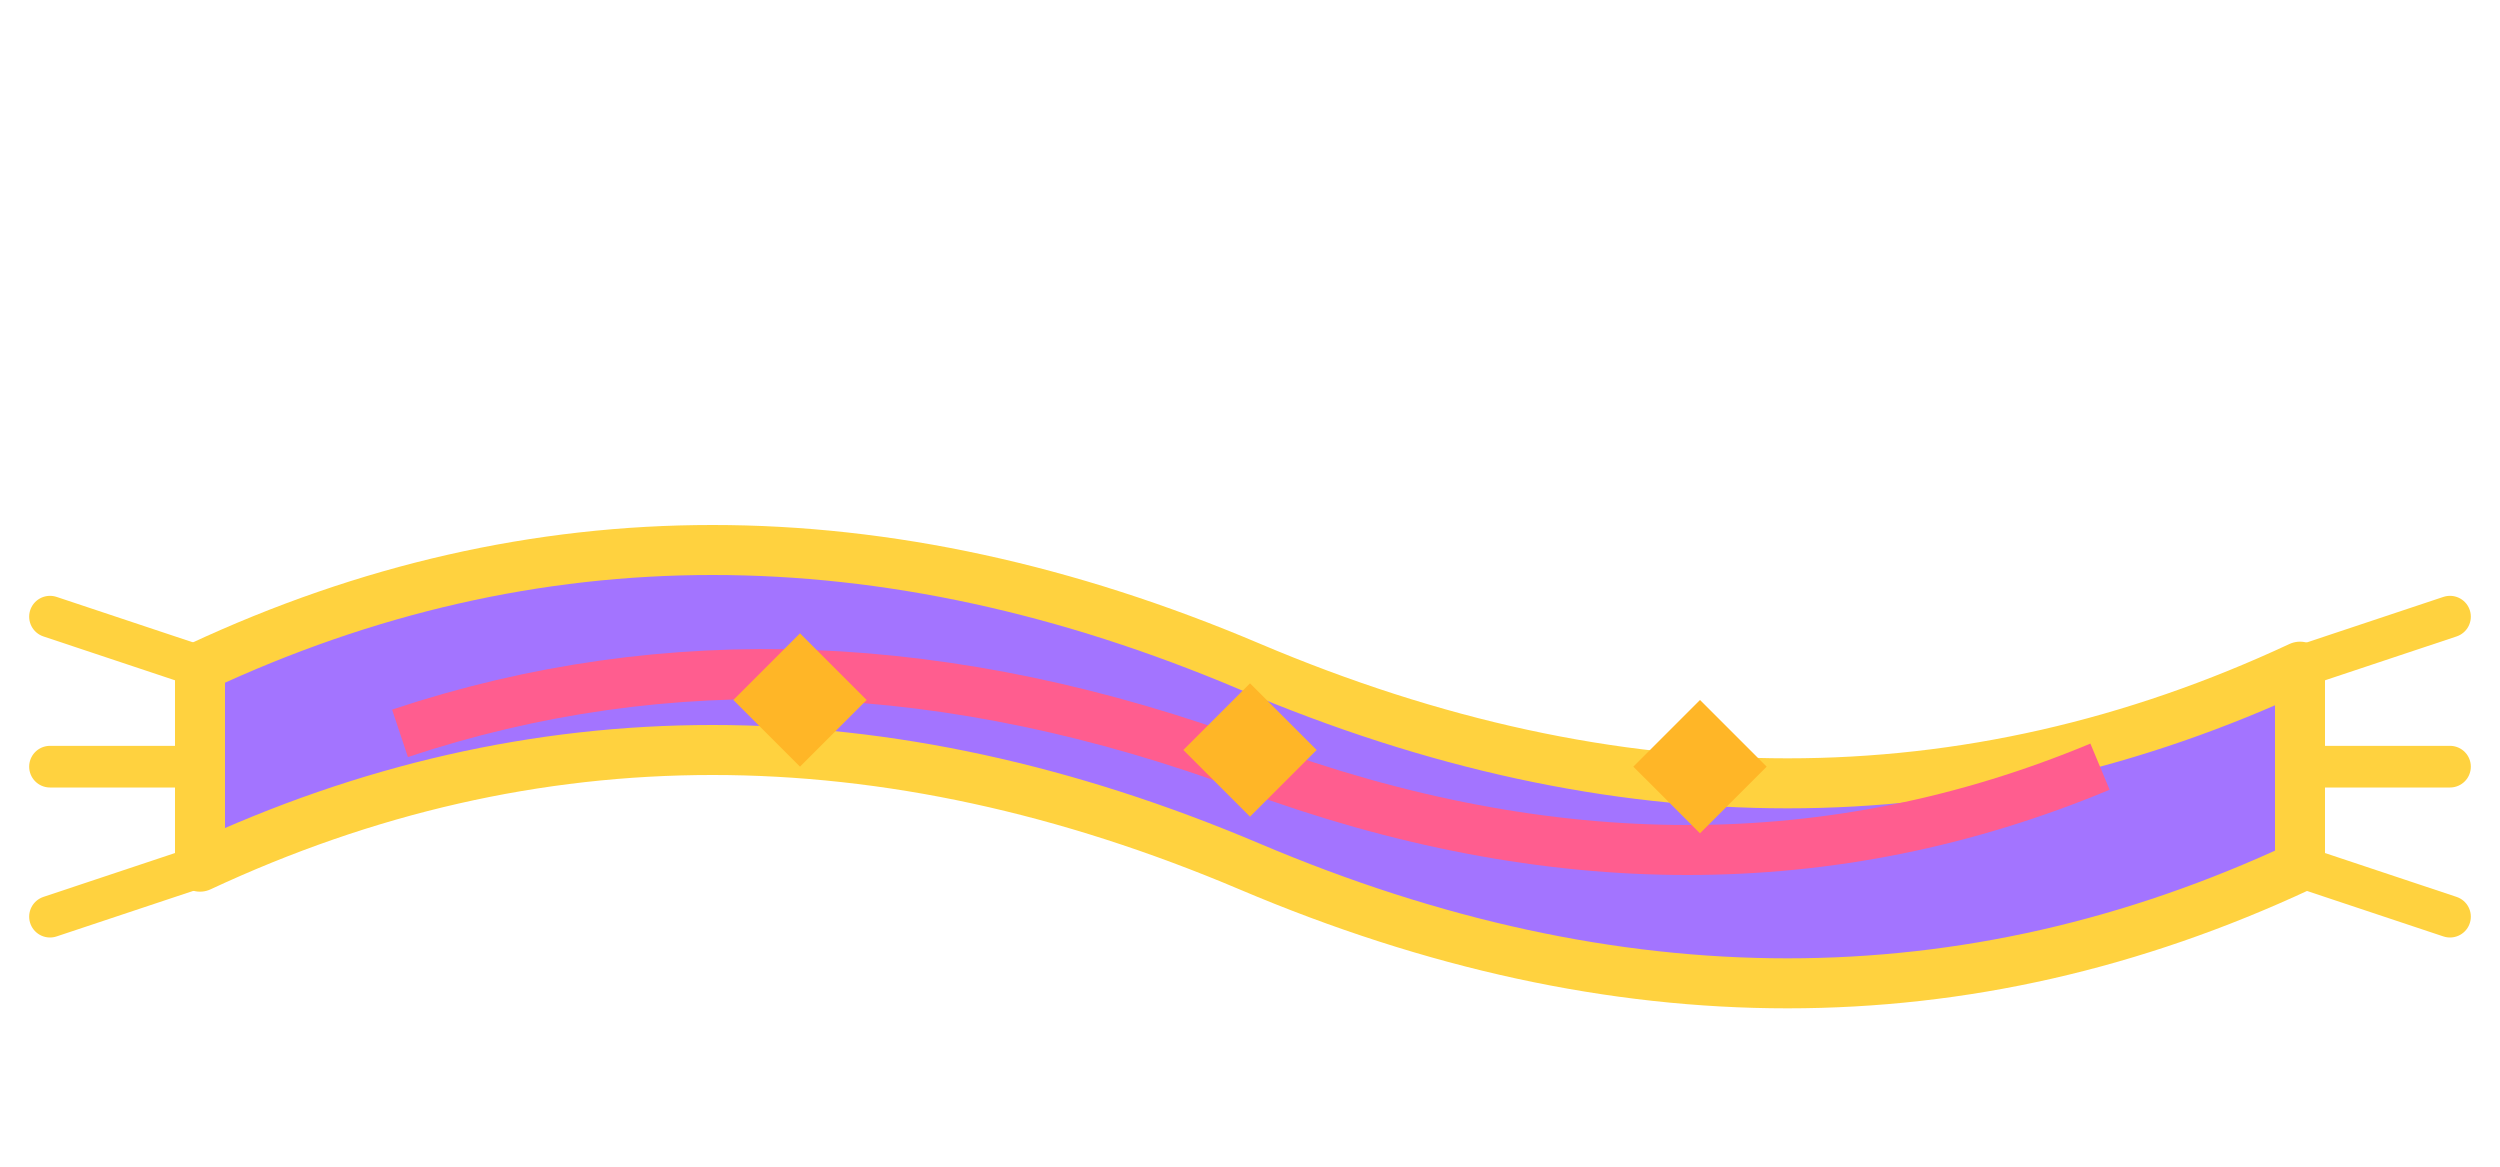
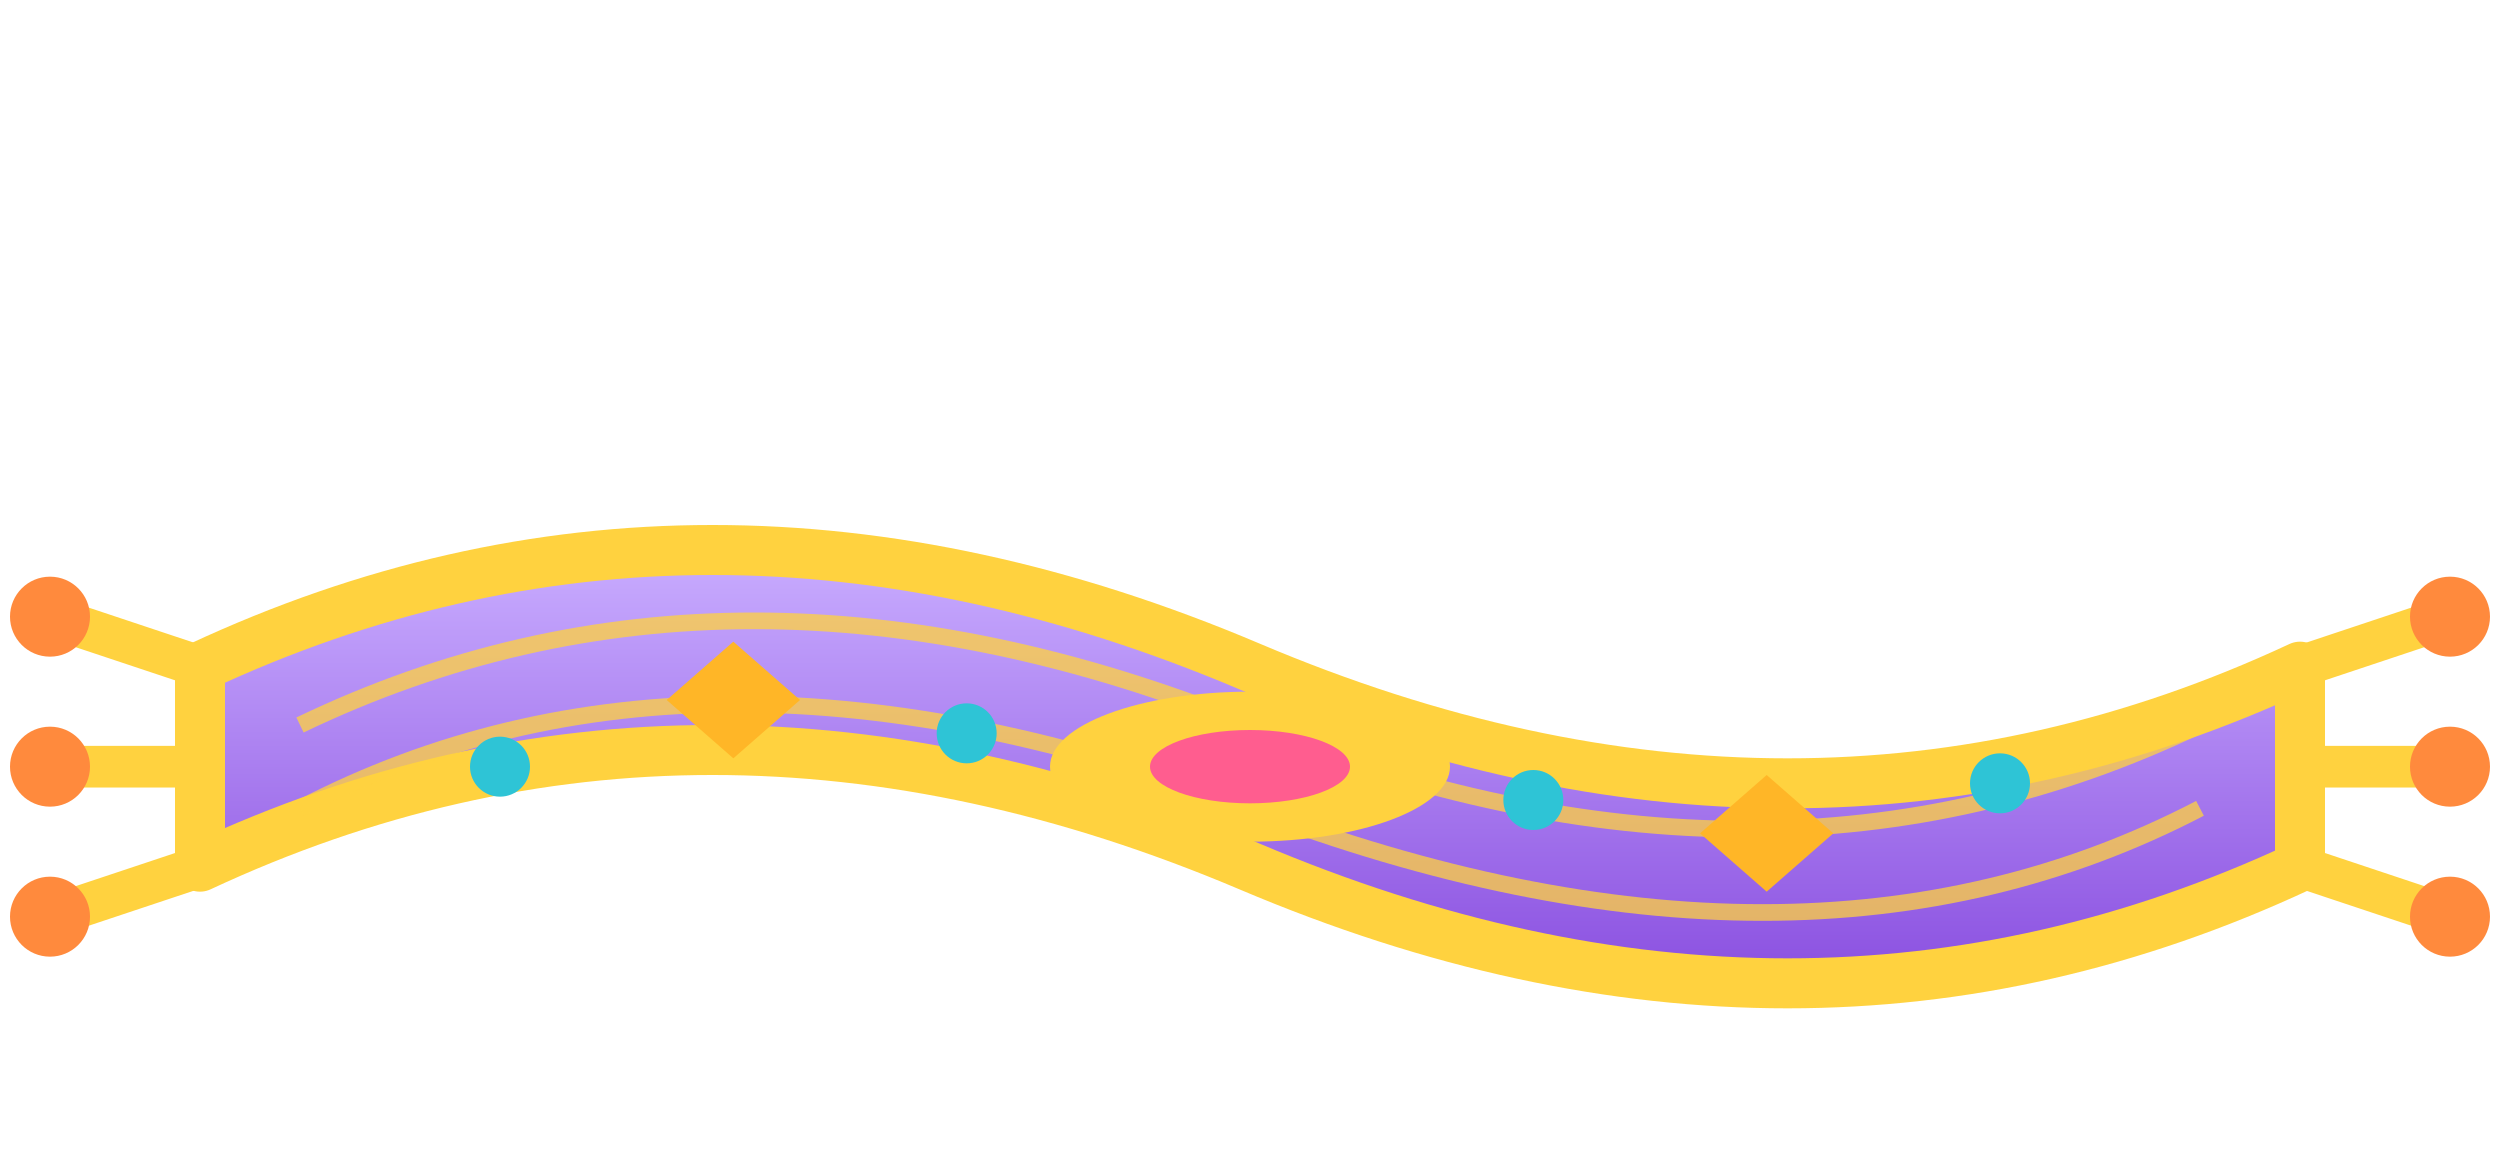
<svg xmlns="http://www.w3.org/2000/svg" viewBox="0 0 150 70" width="150" height="70">
+   <defs>
+     <linearGradient id="caB" x1="0" y1="0" x2="0" y2="1">
+       <stop offset="0.00" stop-color="#c9adff" stop-opacity="1" />
+       <stop offset="1.00" stop-color="#8a4fe0" stop-opacity="1" />
+     </linearGradient>
+   </defs>
  <path d="M12 40 L3 37 M12 46 L3 46 M12 52 L3 55 M138 40 L147 37 M138 46 L147 46 M138 52 L147 55" stroke="#ffd23f" stroke-width="2.5" stroke-linecap="round" />
-   <path d="M12 40 Q42 26 75 40 T138 40 L138 52 Q108 66 75 52 T12 52Z" fill="#a374ff" stroke="#ffd23f" stroke-width="3" stroke-linejoin="round" />
-   <path d="M24 44 Q48 36 75 46 T126 46" stroke="#ff5d8f" stroke-width="3" fill="none" />
+   <g fill="#ff8a3d">
+     <circle cx="3" cy="37" r="2.4" />
+     <circle cx="3" cy="46" r="2.4" />
+     <circle cx="3" cy="55" r="2.4" />
+     <circle cx="147" cy="37" r="2.4" />
+     <circle cx="147" cy="46" r="2.4" />
+     <circle cx="147" cy="55" r="2.4" />
+   </g>
+   <path d="M12 40 Q42 26 75 40 T138 40 L138 52 Q108 66 75 52 T12 52Z" fill="url(#caB)" stroke="#ffd23f" stroke-width="3" stroke-linejoin="round" />
+   <path d="M18 43.5 Q44 31 75 43.5 T132 43.5 M132 48.5 Q108 61 75 48.5 T18 48.5" stroke="#ffd23f" stroke-width="1" fill="none" opacity="0.75" />
+   <ellipse cx="75" cy="46" rx="12" ry="4.5" fill="#ffd23f" />
+   <ellipse cx="75" cy="46" rx="6" ry="2.2" fill="#ff5d8f" />
  <g fill="#ffb627">
-     <path d="M44 42 L48 38 L52 42 L48 46Z" />
-     <path d="M71 45 L75 41 L79 45 L75 49Z" />
-     <path d="M98 46 L102 42 L106 46 L102 50Z" />
+     <path d="M40 42 L44 38.5 L48 42 L44 45.5Z" />
+     <path d="M102 50 L106 46.5 L110 50 L106 53.5Z" />
+   </g>
+   <g fill="#2ec4d6">
+     <circle cx="30" cy="46" r="1.8" />
+     <circle cx="58" cy="44" r="1.8" />
+     <circle cx="92" cy="48" r="1.8" />
+     <circle cx="120" cy="47" r="1.8" />
  </g>
</svg>
